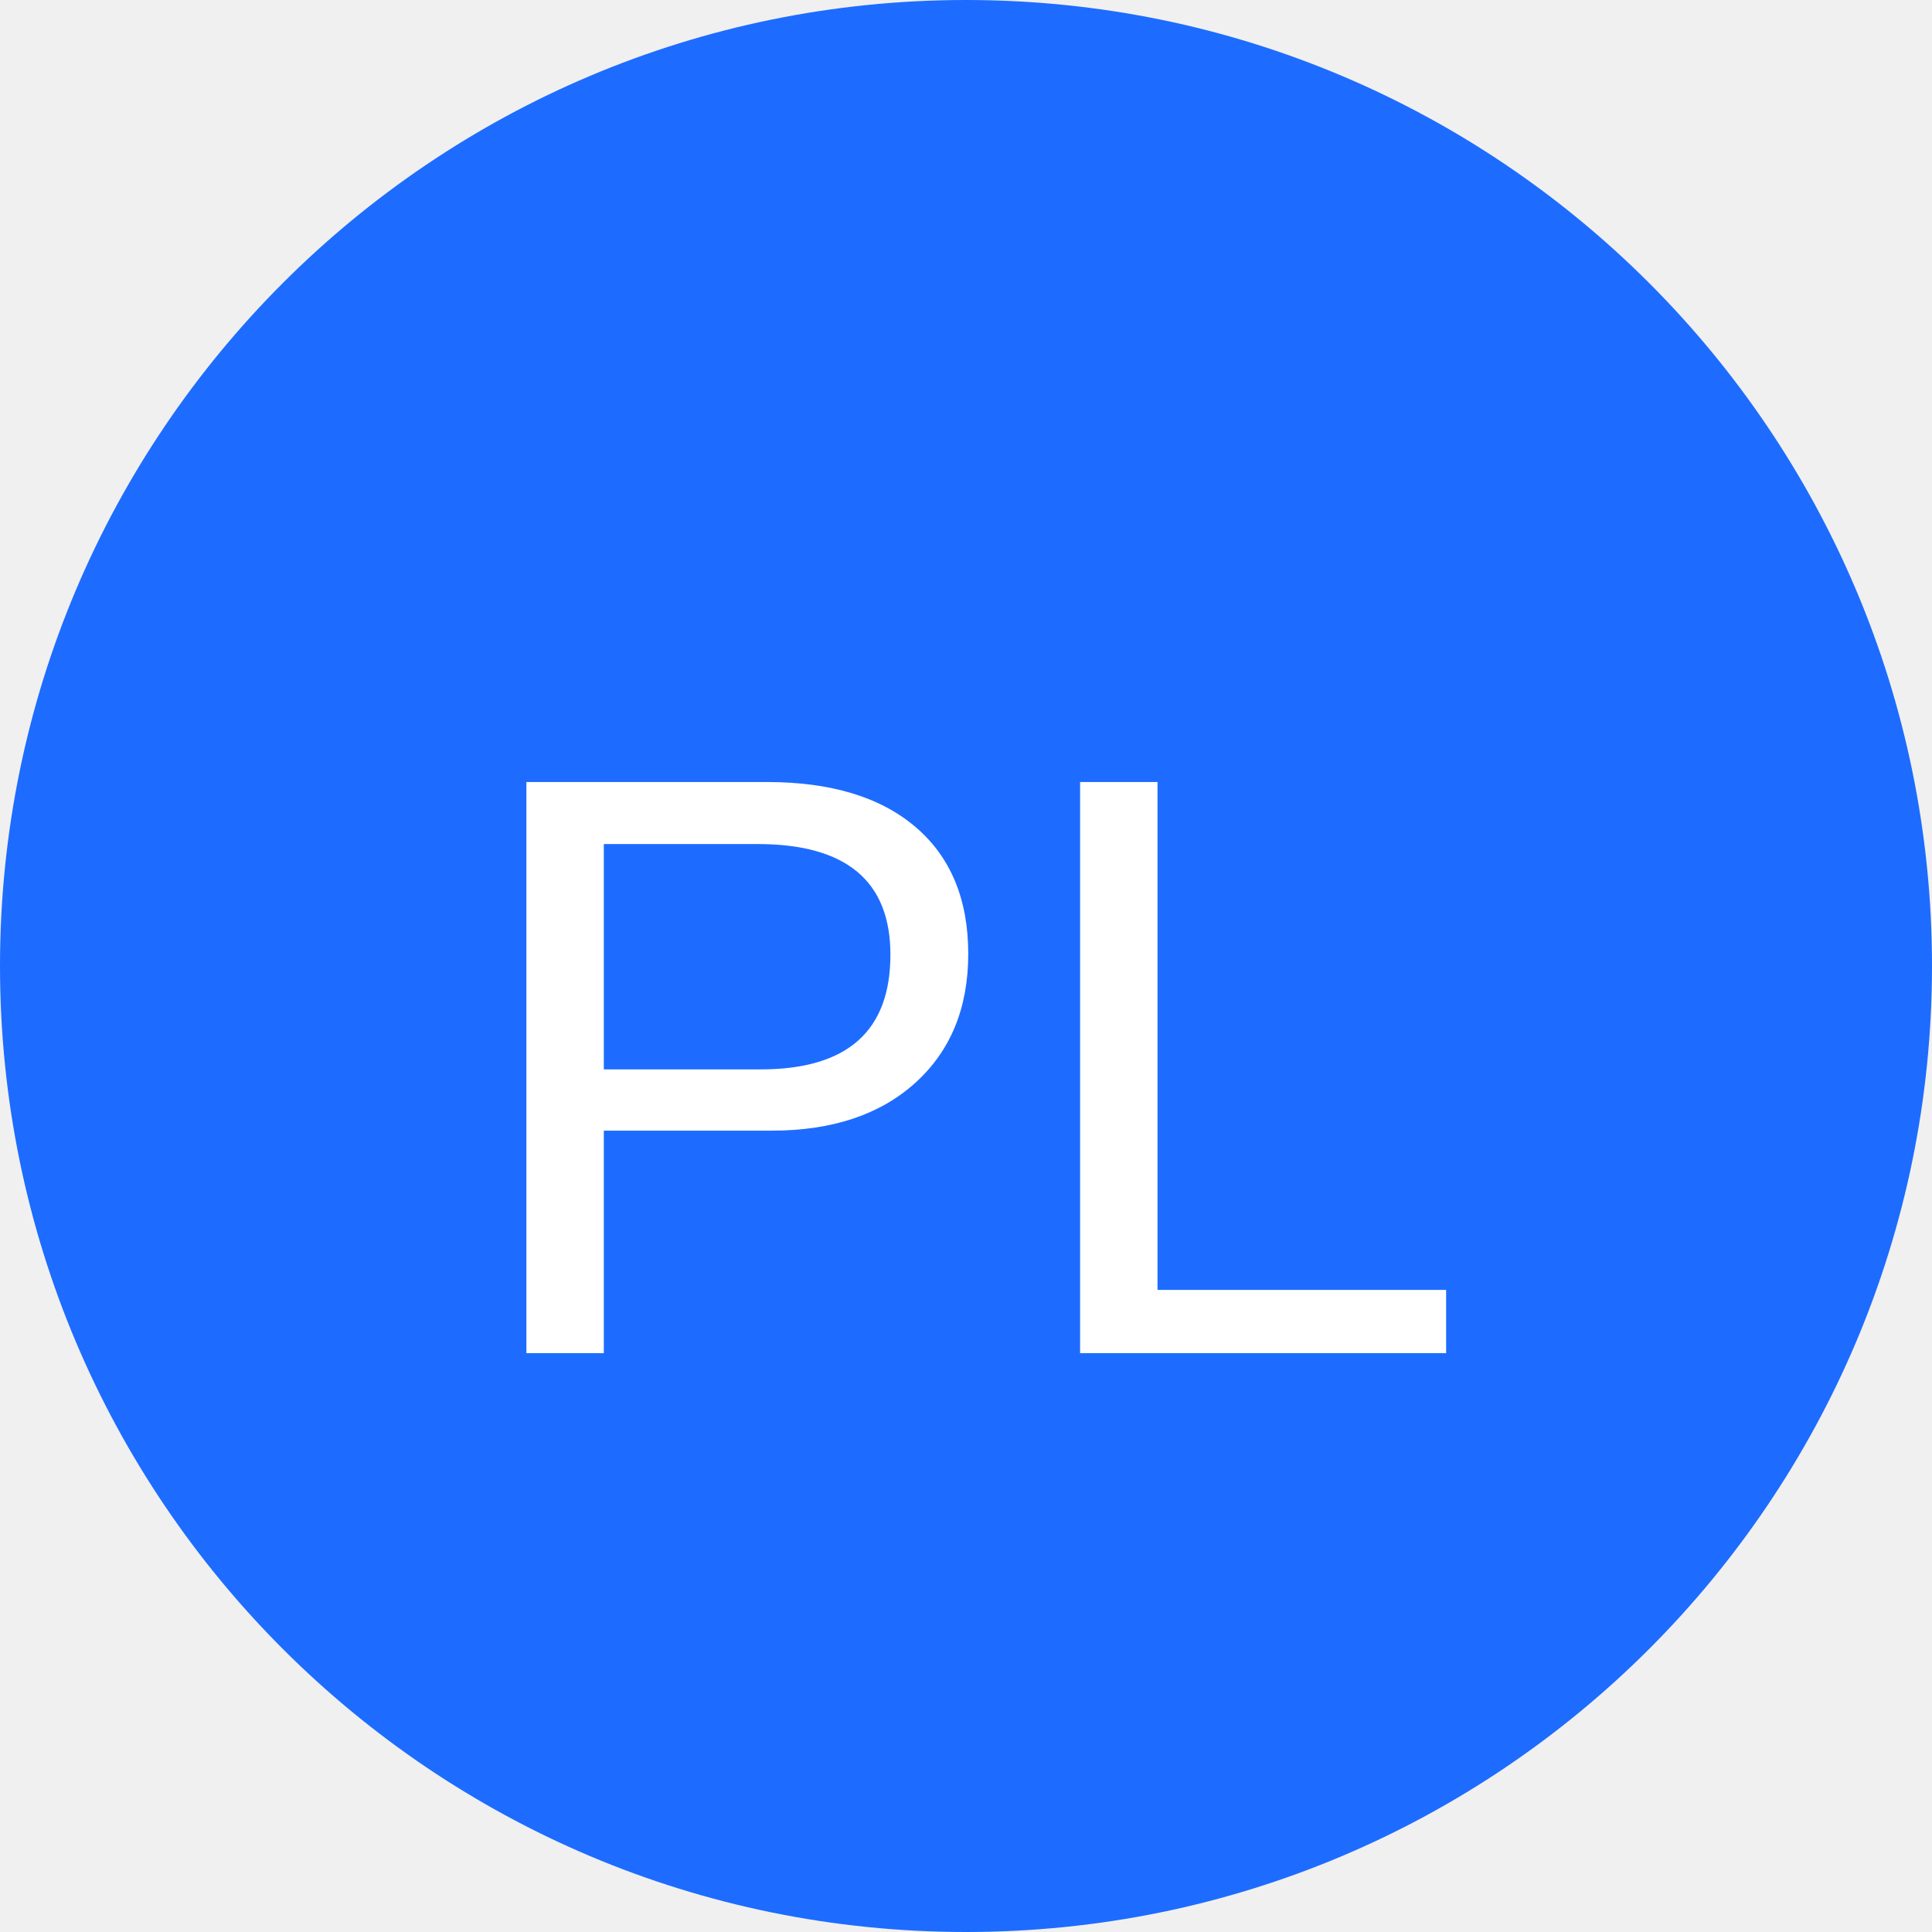
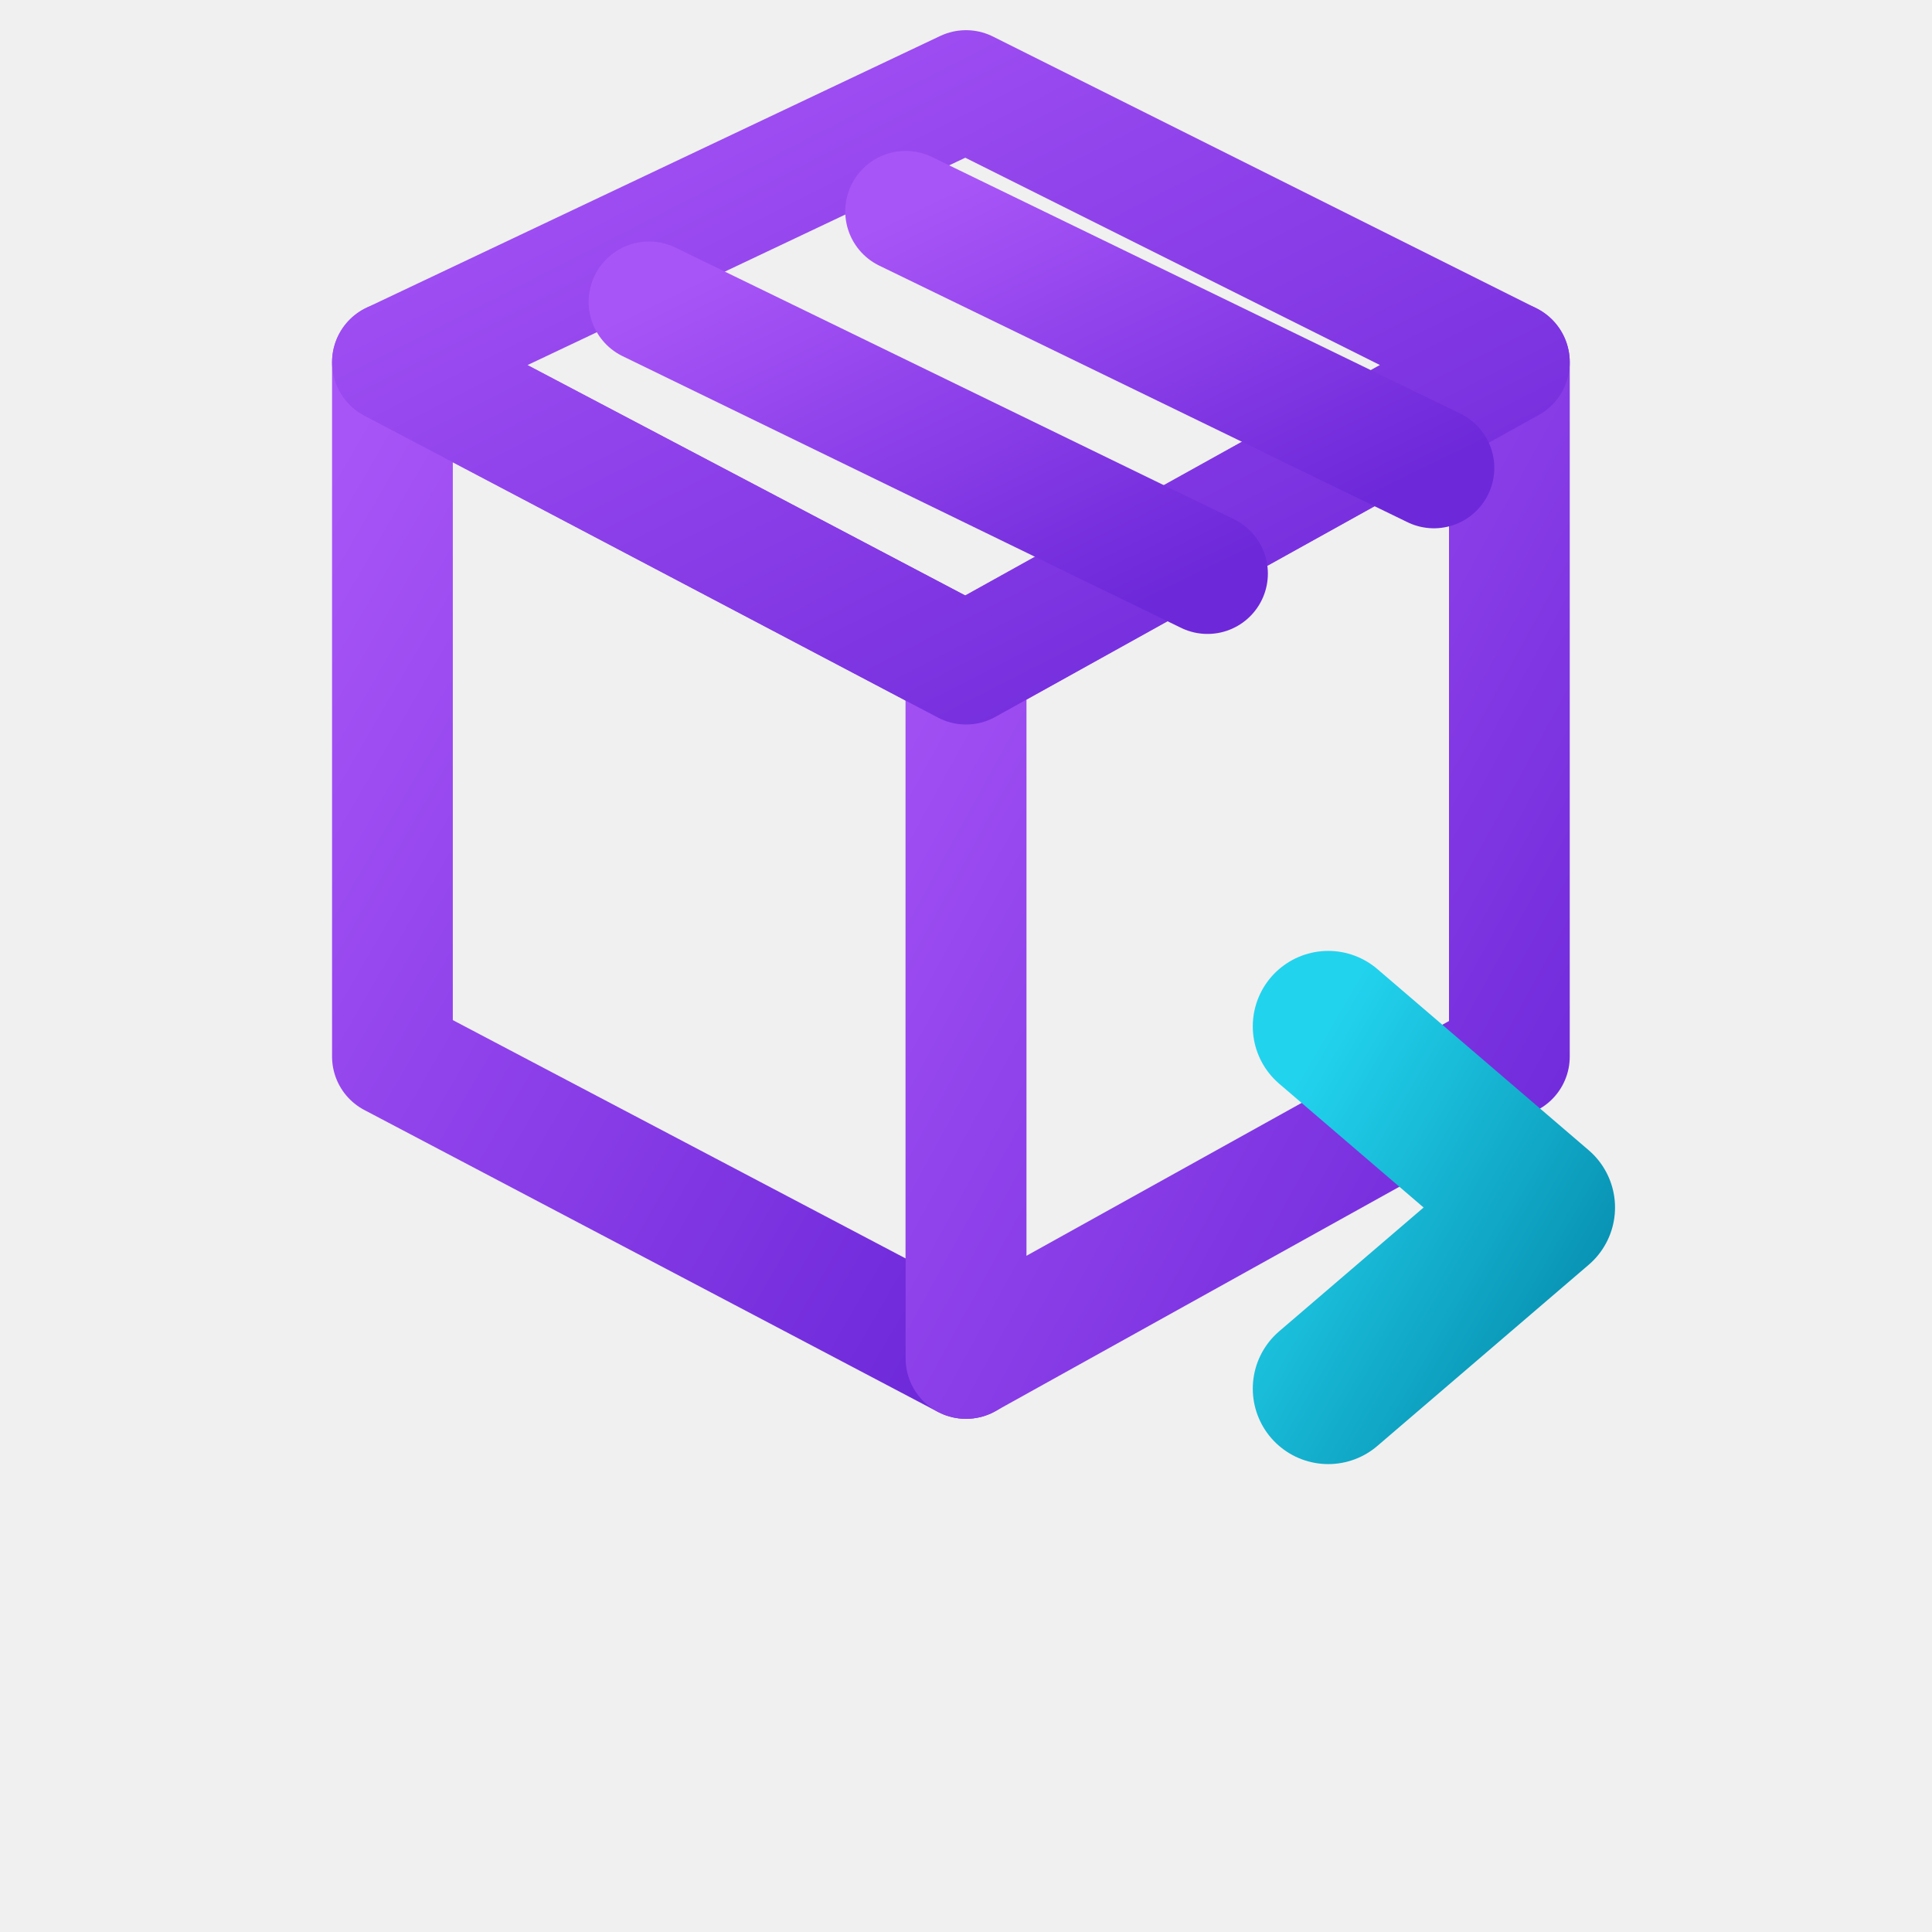
- <svg xmlns="http://www.w3.org/2000/svg" viewBox="0 0 512 512">
-   <circle cx="256" cy="256" r="256" fill="#1d6cff" />
-   <text x="50%" y="55%" text-anchor="middle" font-size="220" fill="#fff" font-family="Poppins, Arial, sans-serif" dy=".35em">PL</text>
+ <svg xmlns="http://www.w3.org/2000/svg" viewBox="0 0 128 128" role="img" aria-label="ParcelLink">
+   <defs>
+     <linearGradient id="parcel-purple" x1="0%" y1="0%" x2="100%" y2="100%">
+       <stop offset="0%" stop-color="#a855f7" />
+       <stop offset="100%" stop-color="#6d28d9" />
+     </linearGradient>
+     <linearGradient id="parcel-cyan" x1="0%" y1="0%" x2="100%" y2="100%">
+       <stop offset="0%" stop-color="#22d3ee" />
+       <stop offset="100%" stop-color="#0891b2" />
+     </linearGradient>
+   </defs>
+   <g fill="none" stroke-linejoin="round" stroke-linecap="round">
+     <path d="M26 24 64 44 64 90 26 70Z" stroke="url(#parcel-purple)" stroke-width="8" />
+     <path d="M64 44 100 24 100 70 64 90Z" stroke="url(#parcel-purple)" stroke-width="8" />
+     <path d="M26 24 64 6 100 24 64 44Z" stroke="url(#parcel-purple)" stroke-width="8" />
+     <path d="M43 20 80 38" stroke="url(#parcel-purple)" stroke-width="8" />
+     <path d="M60 14 95 31" stroke="url(#parcel-purple)" stroke-width="8" />
+     <path d="M76 80h20" stroke="url(#parcel-cyan)" stroke-width="10" />
+     <path d="M88 68 102 80 88 92" stroke="url(#parcel-cyan)" stroke-width="10" />
+   </g>
</svg>
